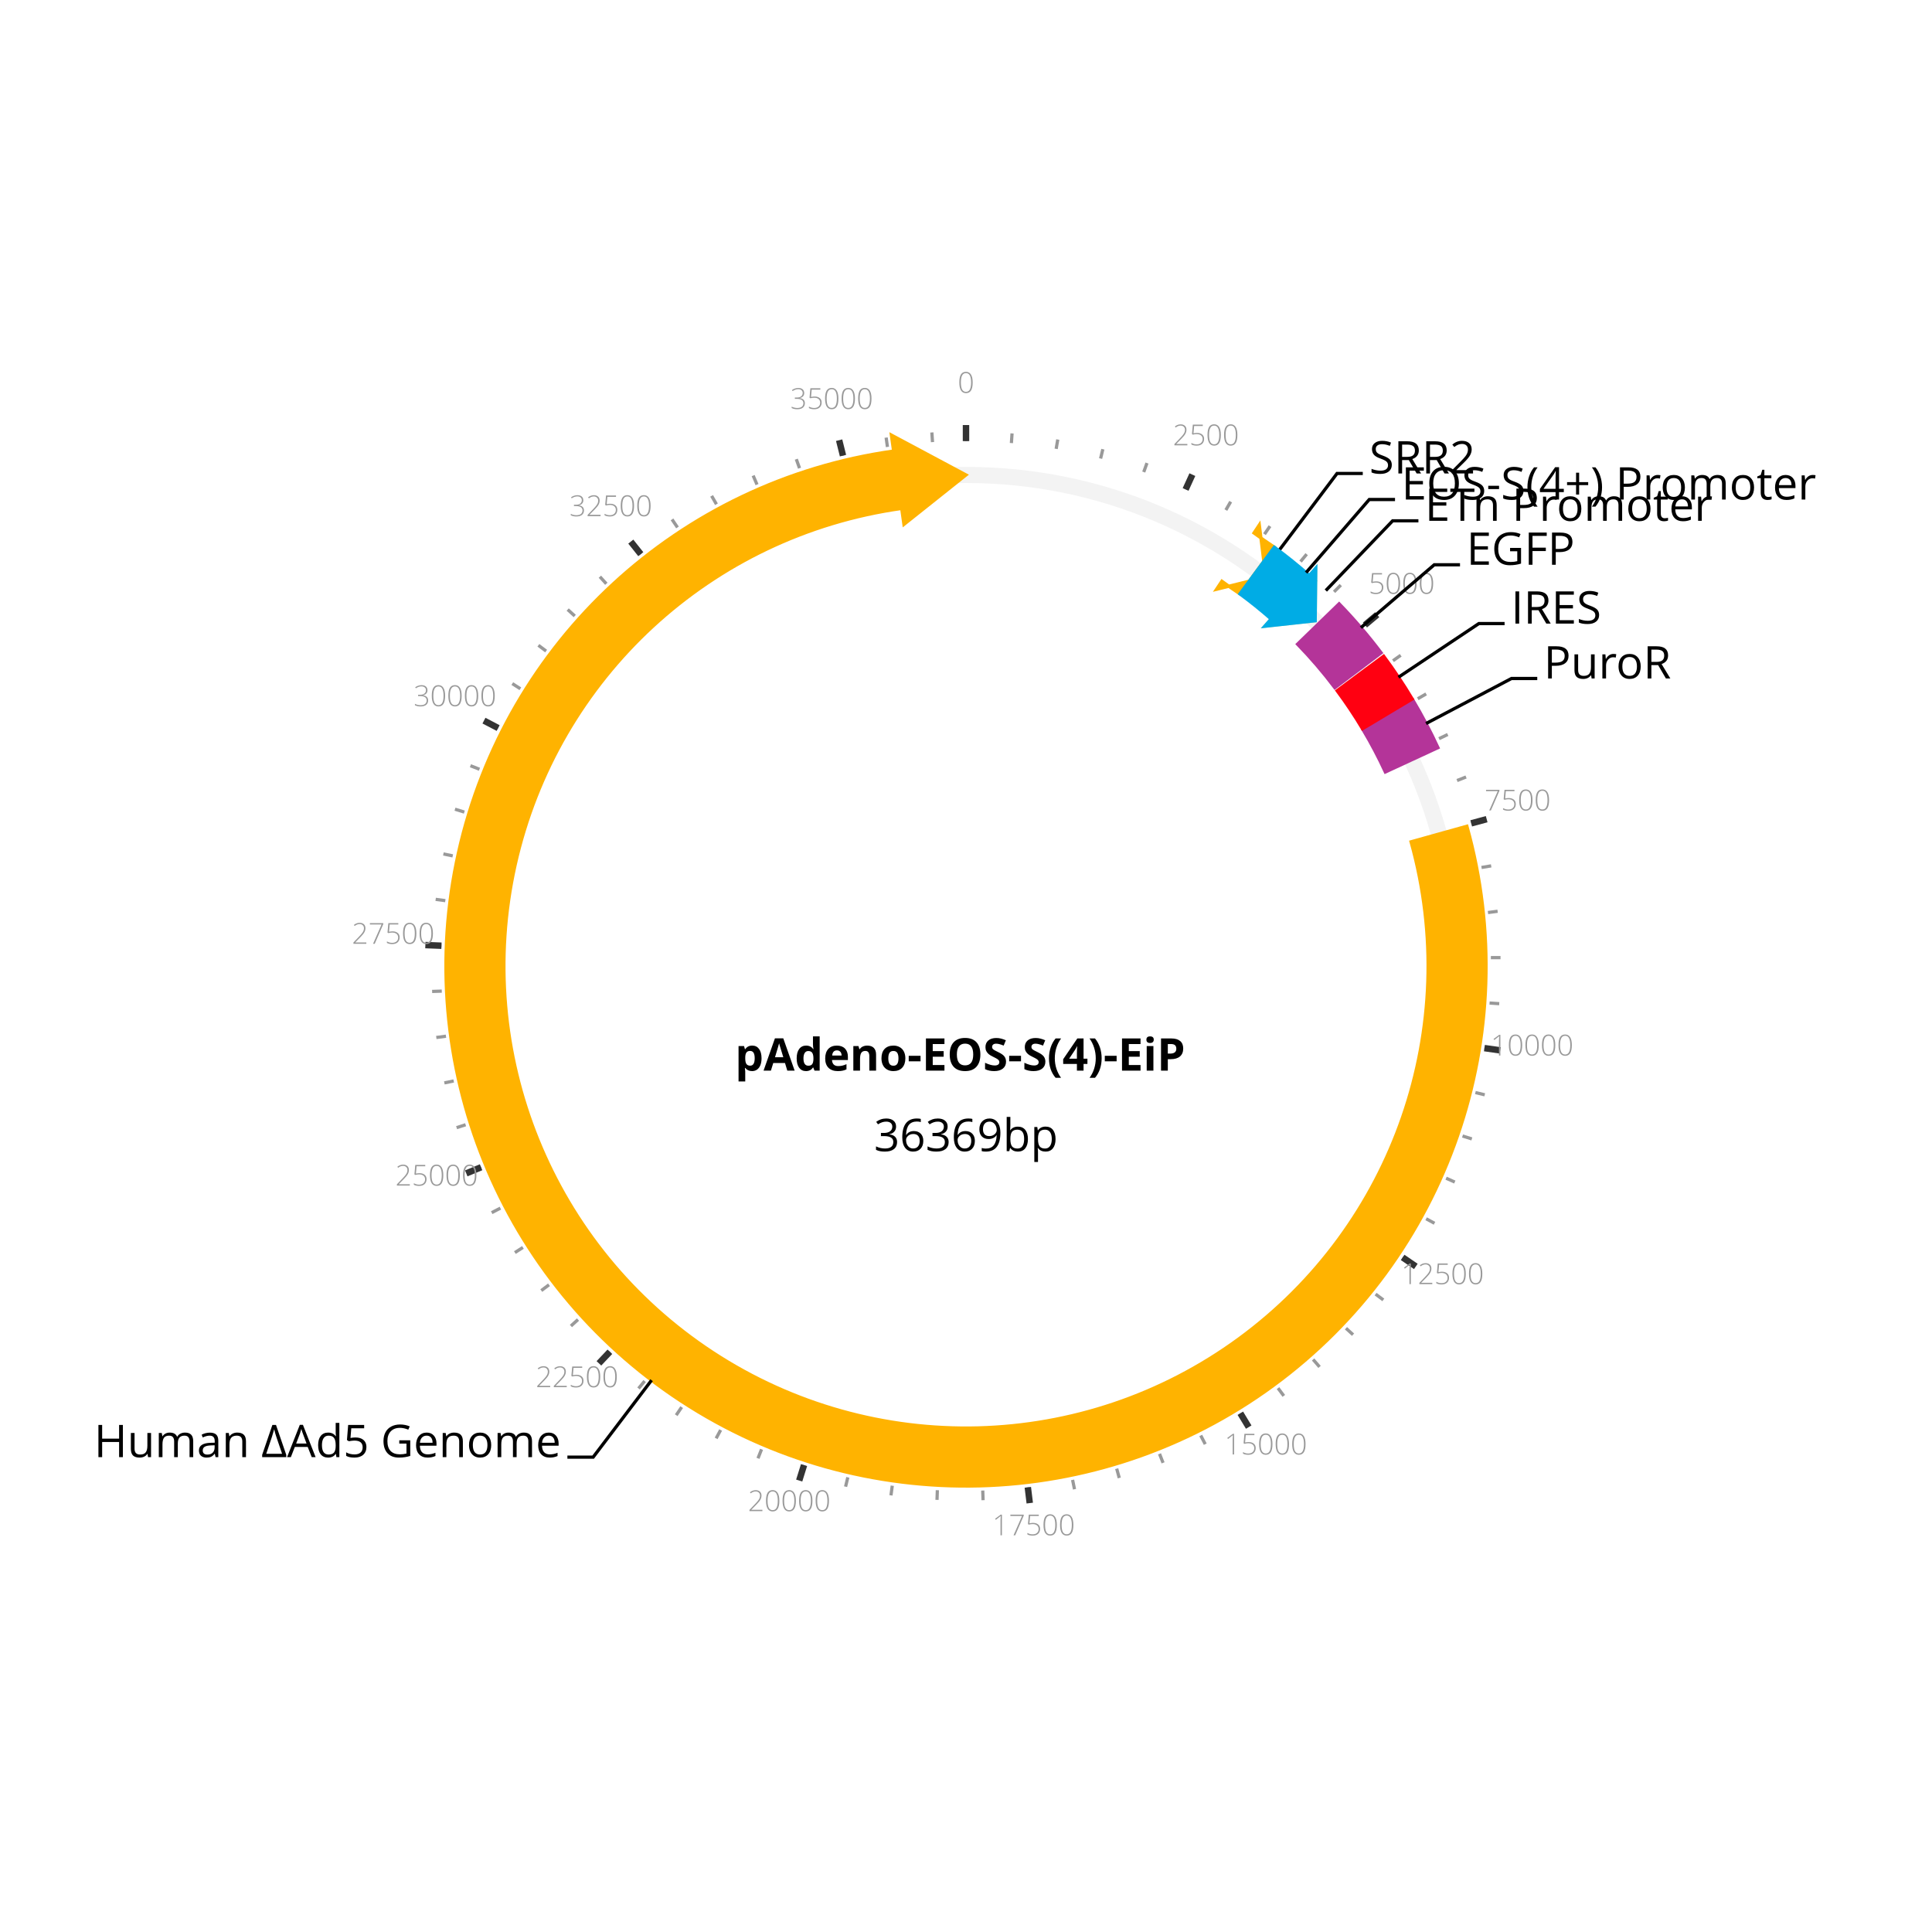
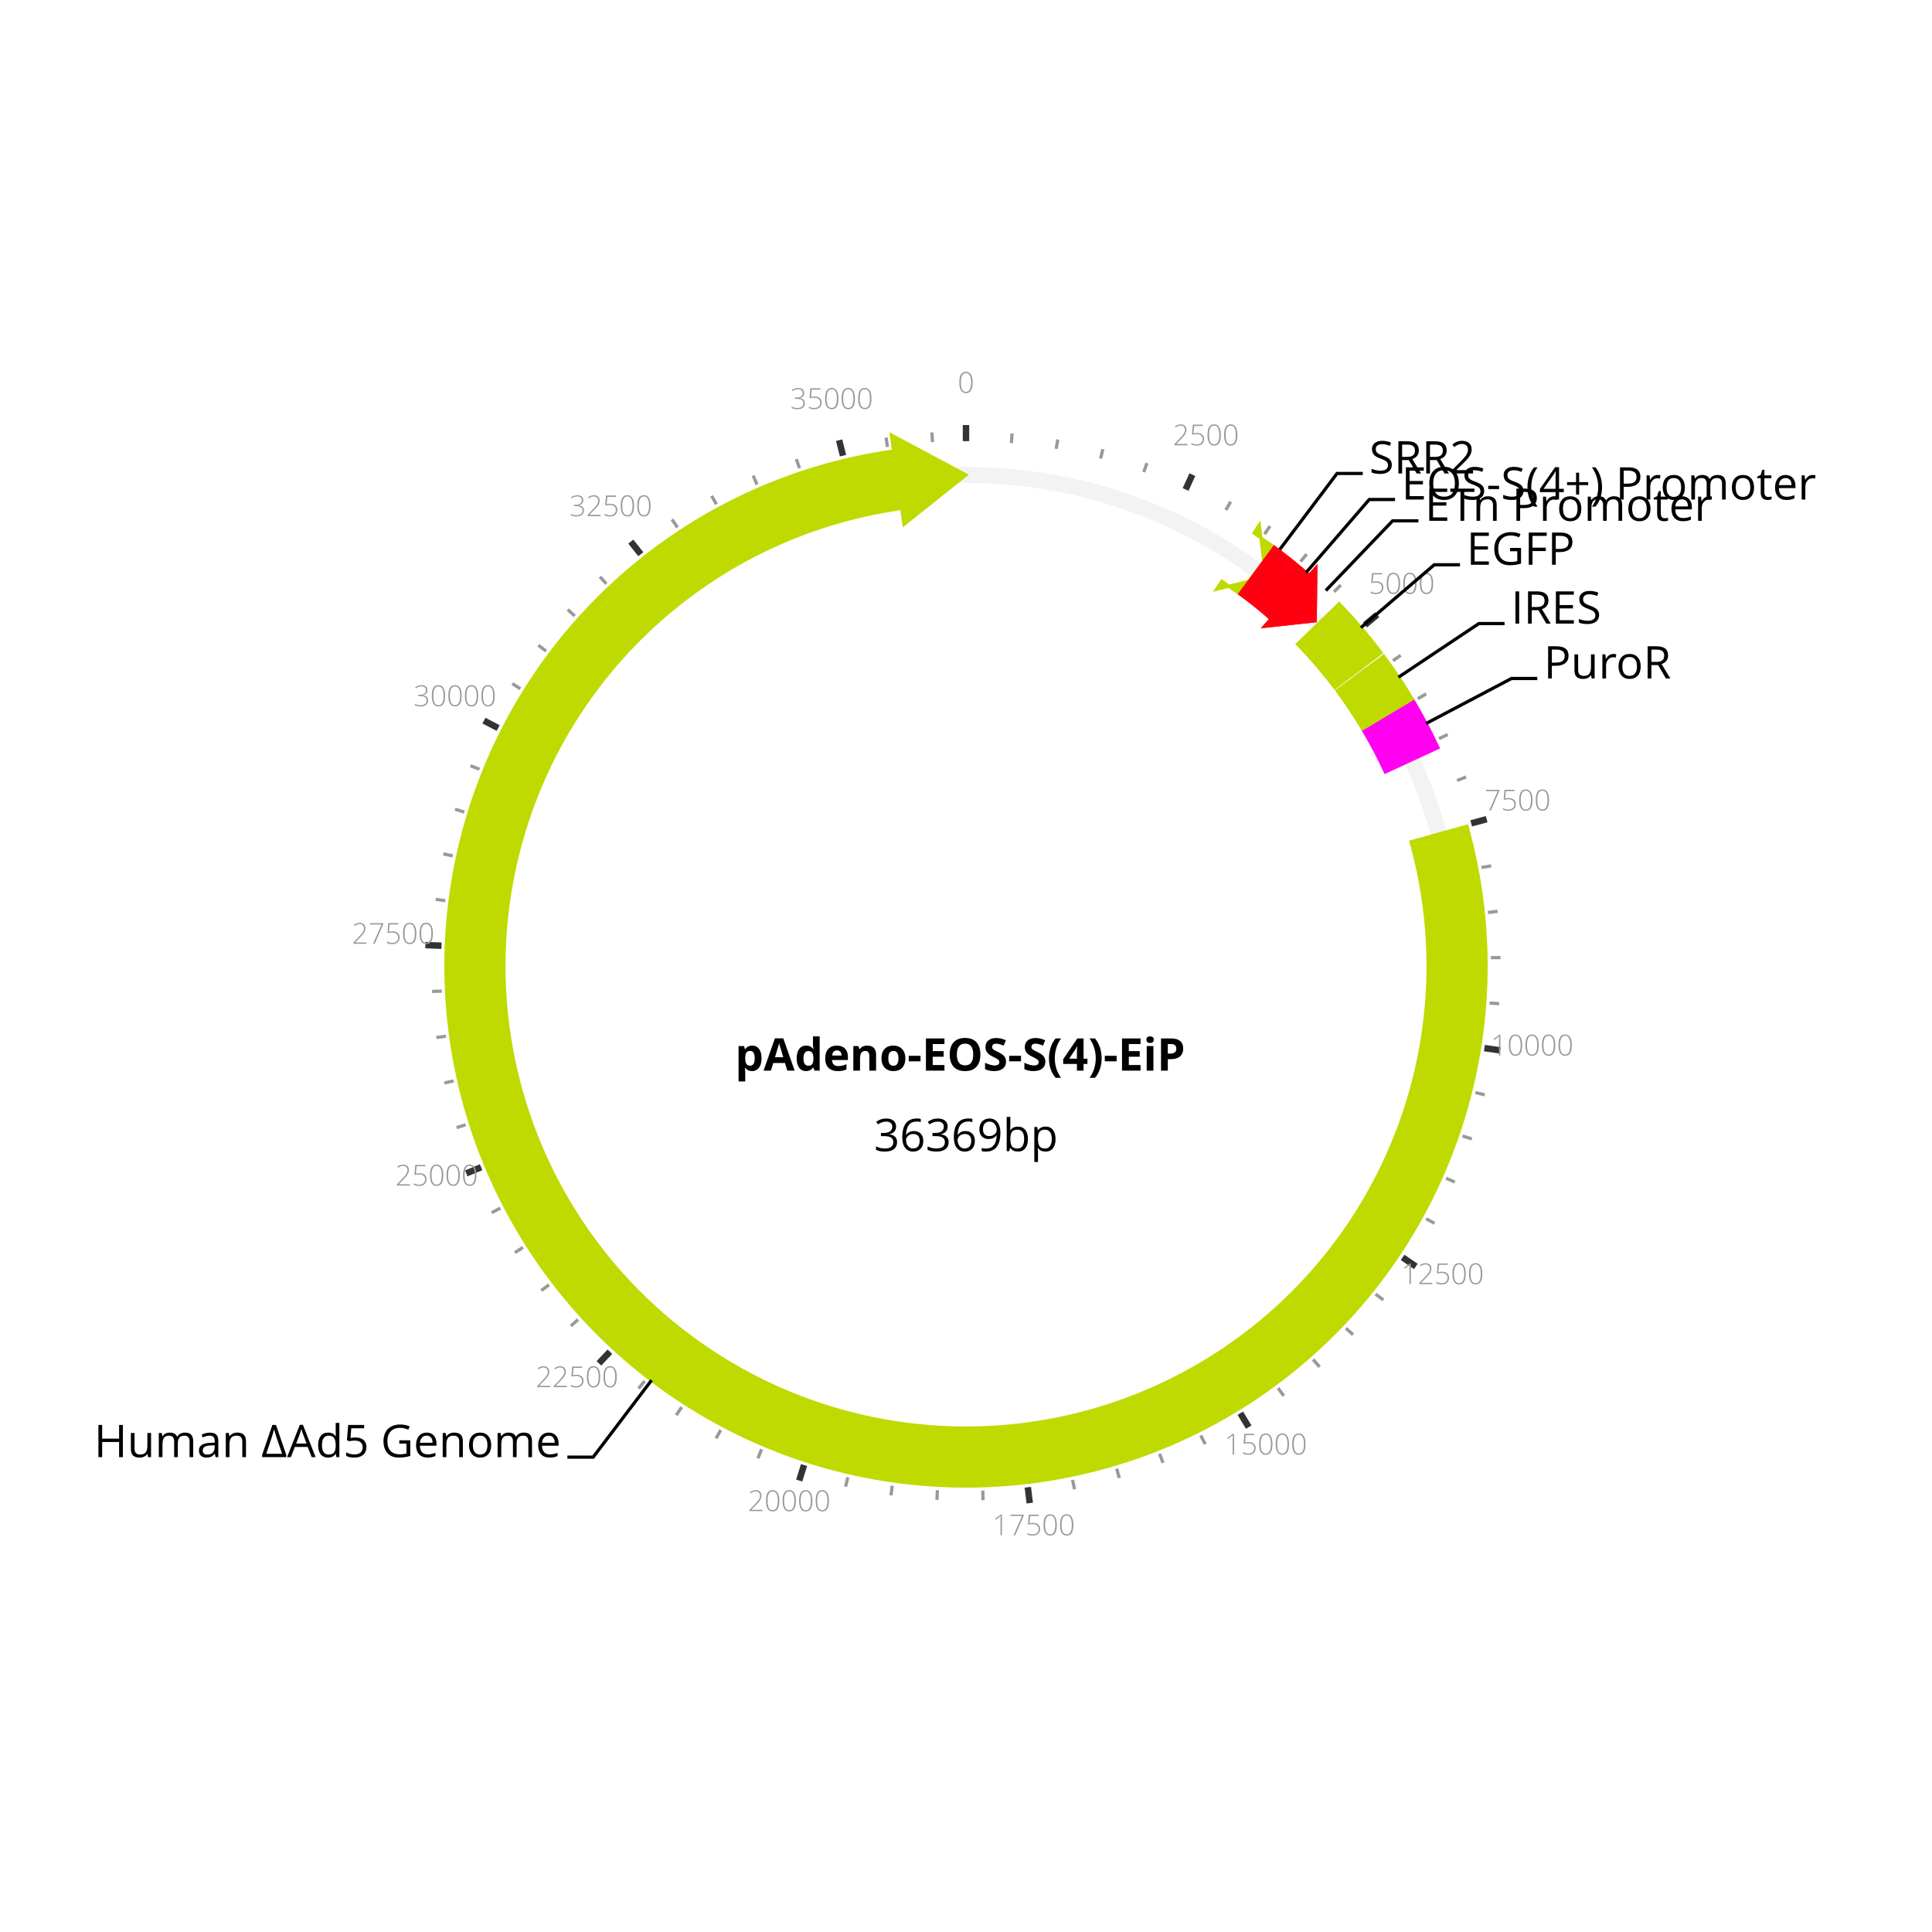
<svg xmlns="http://www.w3.org/2000/svg" id="svg_pdemo_default" viewBox="0 0 600 600" width="600" height="600" style="background-color: rgb(255, 255, 255);">
  <style>.prdName{fill:rgb(0, 0, 0);stroke:none;stroke-width:1px;font-family:"Open Sans",Arial,sans-serif;font-size:14px;font-weight:700;font-style:normal}.prdNameSmall{fill:rgb(0, 0, 0);stroke:none;stroke-width:1px;font-family:"Open Sans",Arial,sans-serif;font-size:14px;font-weight:400;font-style:normal}.scaleLineSmall{fill:rgb(0, 0, 0);stroke:rgb(153, 153, 153);stroke-width:1px;font-family:"Open Sans",Arial,sans-serif;font-size:16px;font-weight:500;font-style:normal}.scaleLine{fill:rgb(0, 0, 0);stroke:rgb(51, 51, 51);stroke-width:2px;font-family:"Open Sans",Arial,sans-serif;font-size:16px;font-weight:500;font-style:normal}.scaleLabel{fill:rgb(153, 153, 153);stroke:none;stroke-width:1px;font-family:"Open Sans",Arial,sans-serif;font-size:9px;font-weight:300;font-style:normal}.markerhover{fill:rgb(0, 0, 0);stroke:none;stroke-width:1px;font-family:"Open Sans",Arial,sans-serif;font-size:16px;font-weight:500;font-style:normal}.solidLine{fill:none;stroke:rgb(0, 0, 0);stroke-width:1px;font-family:"Open Sans",Arial,sans-serif;font-size:16px;font-weight:500;font-style:normal}.lglabel{fill:rgb(0, 0, 0);stroke:none;stroke-width:1px;font-family:"Open Sans",Arial,sans-serif;font-size:14px;font-weight:500;font-style:normal}.svg_warn{fill:rgb(255, 0, 0);stroke:none;stroke-width:1px;font-family:"Open Sans",Arial,sans-serif;font-size:12px;font-weight:500;font-style:normal}</style>
  <g>
    <path d="M 299.974 150 A 150 150 0 1 0 300 150 M 299.973 145 A 155 155 0 1 0 300 145" fill-rule="evenodd" fill="#f3f3f3" />
  </g>
  <text text-anchor="middle" alignment-baseline="middle" x="300" y="287.5" class="prdName">
    <tspan x="300" dy="20"> </tspan>
    <tspan x="300" dy="25">pAdeno-EOS-S(4)-EiP</tspan>
    <tspan class="prdNameSmall" x="300" dy="25">36369bp</tspan>
  </text>
  <g transform="rotate(0, 300, 300)">
    <path d="M300,137 L300,134 M314.1,137.6 L314.3,134.6 M328,139.4 L328.5,136.5 M341.8,142.4 L342.5,139.5 M355.2,146.6 L356.2,143.8 M368.2,152 L369.5,149.2 M380.7,158.4 L382.2,155.8 M392.7,165.9 L394.4,163.4 M403.9,174.4 L405.8,172.1 M414.3,183.8 L416.4,181.7 M423.9,194.1 L426.2,192.2 M432.6,205.2 L435,203.5 M440.3,217 L442.9,215.5 M446.9,229.4 L449.6,228.1 M452.5,242.4 L455.3,241.3 M456.9,255.7 L459.8,254.9 M460.1,269.4 L463.1,268.9 M462.1,283.4 L465.1,283 M463,297.4 L466,297.4 M462.6,311.5 L465.6,311.7 M461,325.5 L464,325.9 M458.2,339.3 L461.1,340 M454.2,352.8 L457.1,353.7 M449.1,365.9 L451.8,367.1 M442.9,378.5 L445.5,379.9 M435.6,390.5 L438.1,392.2 M427.2,401.9 L429.6,403.7 M418,412.5 L420.2,414.5 M407.8,422.2 L409.8,424.5 M396.9,431.1 L398.7,433.5 M385.2,438.9 L386.8,441.5 M372.9,445.8 L374.3,448.5 M360.1,451.5 L361.2,454.3 M346.8,456.1 L347.6,459 M333.1,459.6 L333.7,462.5 M319.2,461.9 L319.6,464.8 M305.2,462.9 L305.3,465.9 M291.1,462.8 L291,465.8 M277.1,461.4 L276.7,464.4 M263.3,458.8 L262.6,461.7 M249.7,455 L248.8,457.9 M236.5,450.1 L235.4,452.9 M223.8,444.1 L222.4,446.7 M211.7,437 L210,439.5 M200.2,428.9 L198.3,431.2 M189.4,419.8 L187.4,422 M179.5,409.8 L177.3,411.8 M170.5,399 L168.1,400.8 M162.4,387.4 L159.9,389 M155.4,375.2 L152.7,376.6 M149.4,362.5 L146.7,363.6 M144.6,349.3 L141.8,350.2 M140.9,335.7 L138,336.3 M138.5,321.8 L135.5,322.2 M137.2,307.8 L134.2,307.9 M137.1,293.7 L134.1,293.6 M138.3,279.7 L135.3,279.3 M140.6,265.8 L137.7,265.2 M144.2,252.2 L141.3,251.3 M148.9,238.9 L146.1,237.8 M154.7,226.1 L152,224.8 M161.6,213.9 L159.1,212.3 M169.6,202.2 L167.2,200.4 M178.5,191.3 L176.3,189.3 M188.3,181.3 L186.3,179.1 M199,172.1 L197.1,169.7 M210.4,163.8 L208.7,161.3 M222.5,156.6 L221,154 M235.1,150.5 L233.9,147.7 M248.3,145.4 L247.3,142.6 M261.8,141.5 L261.1,138.6 M275.6,138.8 L275.2,135.9 M289.6,137.3 L289.4,134.3 " class="scaleLineSmall" />
  </g>
  <g transform="rotate(0, 300, 300)">
    <path d="M300,137 L300,132 M368.2,152 L370.3,147.4 M423.9,194.1 L427.7,190.9 M456.9,255.7 L461.7,254.4 M461,325.5 L465.9,326.2 M435.6,390.5 L439.7,393.3 M385.2,438.9 L387.8,443.2 M319.2,461.9 L319.8,466.8 M249.7,455 L248.2,459.8 M189.4,419.8 L186,423.4 M149.4,362.5 L144.8,364.4 M137.1,293.7 L132.1,293.5 M154.7,226.1 L150.3,223.8 M199,172.1 L195.9,168.2 M261.8,141.5 L260.6,136.7 " class="scaleLine" />
    <text class="scaleLabel" x="300" y="122" text-anchor="middle" alignment-baseline="middle">0</text>
    <text class="scaleLabel" x="374.5" y="138.3" text-anchor="middle" alignment-baseline="middle">2500</text>
    <text class="scaleLabel" x="435.3" y="184.4" text-anchor="middle" alignment-baseline="middle">5000</text>
    <text class="scaleLabel" x="471.3" y="251.7" text-anchor="middle" alignment-baseline="middle">7500</text>
    <text class="scaleLabel" x="475.8" y="327.8" text-anchor="middle" alignment-baseline="middle">10000</text>
    <text class="scaleLabel" x="448" y="398.8" text-anchor="middle" alignment-baseline="middle">12500</text>
    <text class="scaleLabel" x="393.1" y="451.7" text-anchor="middle" alignment-baseline="middle">15000</text>
    <text class="scaleLabel" x="321" y="476.8" text-anchor="middle" alignment-baseline="middle">17500</text>
    <text class="scaleLabel" x="245.1" y="469.3" text-anchor="middle" alignment-baseline="middle">20000</text>
    <text class="scaleLabel" x="179.2" y="430.8" text-anchor="middle" alignment-baseline="middle">22500</text>
    <text class="scaleLabel" x="135.6" y="368.2" text-anchor="middle" alignment-baseline="middle">25000</text>
    <text class="scaleLabel" x="122.1" y="293.1" text-anchor="middle" alignment-baseline="middle">27500</text>
    <text class="scaleLabel" x="141.3" y="219.3" text-anchor="middle" alignment-baseline="middle">30000</text>
    <text class="scaleLabel" x="189.7" y="160.3" text-anchor="middle" alignment-baseline="middle">32500</text>
    <text class="scaleLabel" x="258.3" y="127" text-anchor="middle" alignment-baseline="middle">35000</text>
  </g>
  <g transform="rotate(0, 300, 300)" class="markerhover" name="EGFP" direction="0" type="CDS" start="4632" end="5351">
-     <path d="M 414.555 213.574 A 143.5 143.5 0 0 0 402.964 200.047 L 402.964 200.047 L 409.422 193.778 L 415.879 187.509 L 415.879 187.509 A 161.5 161.5 0 0 1 428.924 202.733 L 428.924 202.733 L 421.739 208.153 L 414.555 213.574 L 414.555 213.574 z" fill="#b43499" stroke="#b43499" />
+     <path d="M 414.555 213.574 A 143.5 143.5 0 0 0 402.964 200.047 L 402.964 200.047 L 409.422 193.778 L 415.879 187.509 L 415.879 187.509 A 161.5 161.5 0 0 1 428.924 202.733 L 428.924 202.733 L 421.739 208.153 L 414.555 213.574 L 414.555 213.574 z" fill="#bfda00" stroke="#bfda00" />
    <g>
      <path d="M 422.638 194.918 L 445.419 175.398 L 453.419 175.398" fill="none" class="solidLine" />
      <text text-anchor="start" alignment-baseline="middle" x="455.419" y="175.398" class="lglabel">EGFP</text>
    </g>
  </g>
  <g transform="rotate(0, 300, 300)" class="markerhover" name="PuroR" direction="0" type="CDS" start="5985" end="6584">
-     <path d="M 430.237 239.745 A 143.5 143.5 0 0 0 423.316 226.614 L 423.316 226.614 L 431.05 222.011 L 438.784 217.409 L 438.784 217.409 A 161.5 161.5 0 0 1 446.573 232.187 L 446.573 232.187 L 438.405 235.966 L 430.237 239.745 L 430.237 239.745 z" fill="#b43499" stroke="#b43499" />
+     <path d="M 430.237 239.745 A 143.5 143.5 0 0 0 423.316 226.614 L 423.316 226.614 L 431.05 222.011 L 438.784 217.409 L 438.784 217.409 A 161.5 161.5 0 0 1 446.573 232.187 L 446.573 232.187 L 438.405 235.966 L 430.237 239.745 L 430.237 239.745 z" fill="#FF00F0" stroke="#FF00F0" />
    <g>
      <path d="M 442.87 224.697 L 469.409 210.709 L 477.409 210.709" fill="none" class="solidLine" />
      <text text-anchor="start" alignment-baseline="middle" x="479.409" y="210.709" class="lglabel">PuroR</text>
    </g>
  </g>
  <g transform="rotate(0, 300, 300)" class="markerhover" name="IRES" direction="0" type="Miscellaneous" start="5398" end="5971">
-     <path d="M 423.138 226.316 A 143.5 143.5 0 0 0 415.253 214.507 L 415.253 214.507 L 422.481 209.145 L 429.709 203.783 L 429.709 203.783 A 161.5 161.5 0 0 1 438.584 217.073 L 438.584 217.073 L 430.861 221.695 L 423.138 226.316 L 423.138 226.316 z" fill="#ff0011" stroke="#ff0011" />
+     <path d="M 423.138 226.316 A 143.5 143.5 0 0 0 415.253 214.507 L 415.253 214.507 L 422.481 209.145 L 429.709 203.783 L 429.709 203.783 A 161.5 161.5 0 0 1 438.584 217.073 L 438.584 217.073 L 430.861 221.695 L 423.138 226.316 L 423.138 226.316 z" fill="#bfda00" stroke="#bfda00" />
    <g>
      <path d="M 434.311 210.318 L 459.26 193.659 L 467.26 193.659" fill="none" class="solidLine" />
      <text text-anchor="start" alignment-baseline="middle" x="469.26" y="193.659" class="lglabel">IRES</text>
    </g>
  </g>
  <g transform="rotate(0, 300, 300)" class="markerhover" name="SRR2" direction="1" type="Miscellaneous" start="3673" end="3801">
-     <path d="M 379.462 180.51 A 143.5 143.5 0 0 0 385.07 184.434 L 385.07 184.434 L 390.405 177.186 L 395.74 169.938 L 395.74 169.938 A 161.5 161.5 0 0 1 389.43 165.521 L 391.091 163.023 L 393.098 179.215 L 377.801 183.008 L 379.462 180.51 z" fill="#ffb300" stroke="#ffb300" />
+     <path d="M 379.462 180.51 A 143.5 143.5 0 0 0 385.07 184.434 L 385.07 184.434 L 390.405 177.186 L 395.74 169.938 L 395.74 169.938 A 161.5 161.5 0 0 1 389.43 165.521 L 391.091 163.023 L 393.098 179.215 L 377.801 183.008 L 379.462 180.51 z" fill="#bfda00" stroke="#bfda00" />
    <g>
      <path d="M 397.173 171.005 L 415.223 147.043 L 423.223 147.043" fill="none" class="solidLine" />
      <text text-anchor="start" alignment-baseline="middle" x="425.223" y="147.043" class="lglabel">SRR2</text>
    </g>
  </g>
  <g transform="rotate(0, 300, 300)" class="markerhover" name="ETn Promoter" direction="1" type="Promoter" start="4267" end="4579">
-     <path d="M 394.758 192.236 A 143.5 143.5 0 0 0 396.461 193.757 L 396.461 193.757 L 402.51 187.094 L 408.56 180.43 L 408.56 180.43 A 161.5 161.5 0 0 1 406.644 178.718 L 408.625 176.465 L 408.444 192.78 L 392.777 194.489 L 394.758 192.236 z" fill="#bfdaaa" stroke="#bfdaaa" />
+     <path d="M 394.758 192.236 A 143.5 143.5 0 0 0 396.461 193.757 L 396.461 193.757 L 402.51 187.094 L 408.56 180.43 L 408.56 180.43 A 161.5 161.5 0 0 1 406.644 178.718 L 408.625 176.465 L 408.444 192.78 L 392.777 194.489 L 394.758 192.236 z" fill="#ff0011" stroke="#ff0011" />
    <g>
      <path d="M 411.743 183.399 L 432.5 161.74 L 440.5 161.74" fill="none" class="solidLine" />
      <text text-anchor="start" alignment-baseline="middle" x="442.5" y="161.74" class="lglabel">ETn Promoter</text>
    </g>
  </g>
  <g transform="rotate(0, 300, 300)" class="markerhover" name="EOS-S(4+) Promoter" direction="1" type="Promoter" start="3673" end="4579">
-     <path d="M 394.758 192.236 A 143.5 143.5 0 0 0 385.07 184.434 L 385.07 184.434 L 390.405 177.186 L 395.74 169.938 L 395.74 169.938 A 161.5 161.5 0 0 1 406.644 178.718 L 408.625 176.465 L 408.444 192.78 L 392.777 194.489 L 394.758 192.236 z" fill="#00ace5" stroke="#00ace5" />
+     <path d="M 394.758 192.236 A 143.5 143.5 0 0 0 385.07 184.434 L 385.07 184.434 L 390.405 177.186 L 395.74 169.938 L 395.74 169.938 A 161.5 161.5 0 0 1 406.644 178.718 L 408.625 176.465 L 408.444 192.78 L 392.777 194.489 L 394.758 192.236 z" fill="#ff0011" stroke="#ff0011" />
    <g>
      <path d="M 405.616 177.822 L 425.235 155.126 L 433.235 155.126" fill="none" class="solidLine" />
      <text text-anchor="start" alignment-baseline="middle" x="435.235" y="155.126" class="lglabel">EOS-S(4+) Promoter</text>
    </g>
  </g>
  <g transform="rotate(0, 300, 300)" class="markerhover" name="Human ΔAd5 Genome" direction="1" type="Miscellaneous" start="7517" end="36369">
-     <path d="M 280.029 157.897 A 143.5 143.5 0 1 0 438.219 261.428 L 438.219 261.428 L 446.888 259.009 L 455.556 256.589 L 455.556 256.589 A 161.5 161.5 0 1 1 277.524 140.072 L 276.828 135.12 L 300 147.5 L 280.725 162.848 L 280.029 157.897 z" fill="#ffb300" stroke="#ffb300" />
+     <path d="M 280.029 157.897 A 143.5 143.5 0 1 0 438.219 261.428 L 438.219 261.428 L 446.888 259.009 L 455.556 256.589 L 455.556 256.589 A 161.5 161.5 0 1 1 277.524 140.072 L 276.828 135.12 L 300 147.5 L 280.725 162.848 L 280.029 157.897 z" fill="#bfda00" stroke="#bfda00" />
    <g>
      <path d="M 202.349 428.633 L 184.21 452.528 L 176.21 452.528" fill="none" class="solidLine" />
      <text text-anchor="end" alignment-baseline="middle" x="174.21" y="452.528" class="lglabel">Human ΔAd5 Genome</text>
    </g>
  </g>
  <g>
    <text text-anchor="middle" x="300" y="530" class="svg_warn" />
  </g>
</svg>
